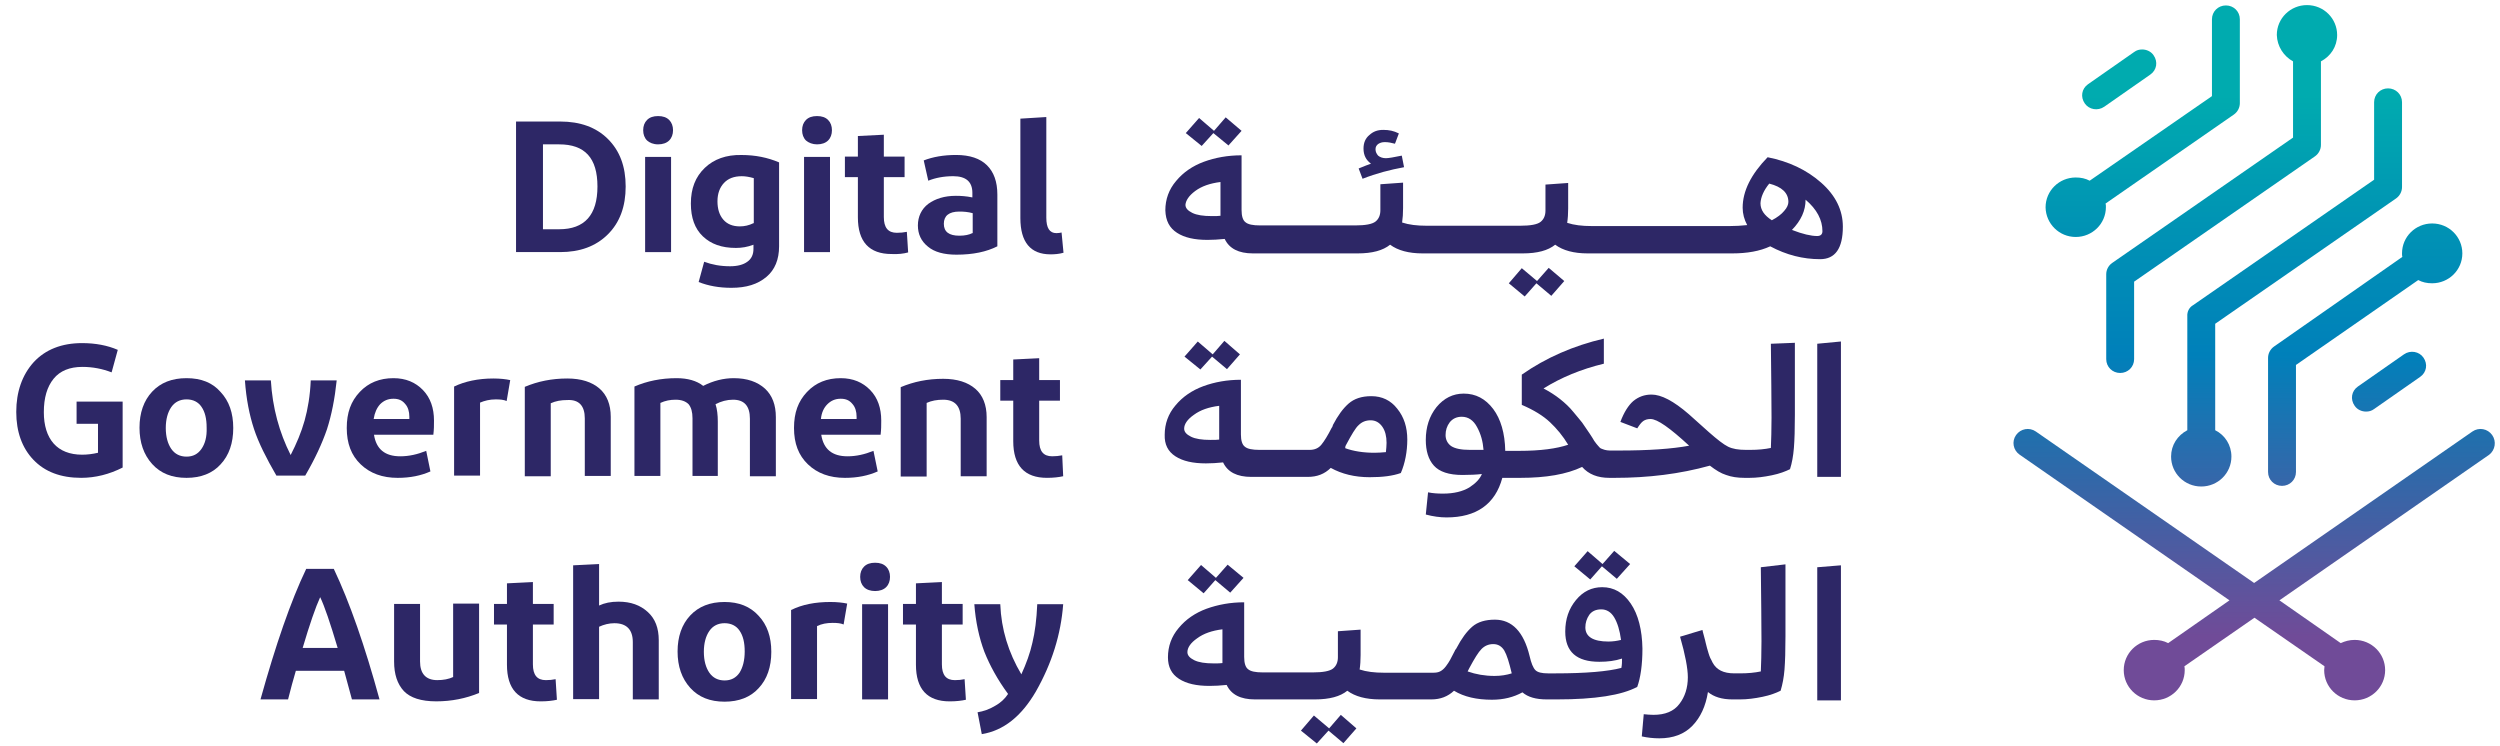
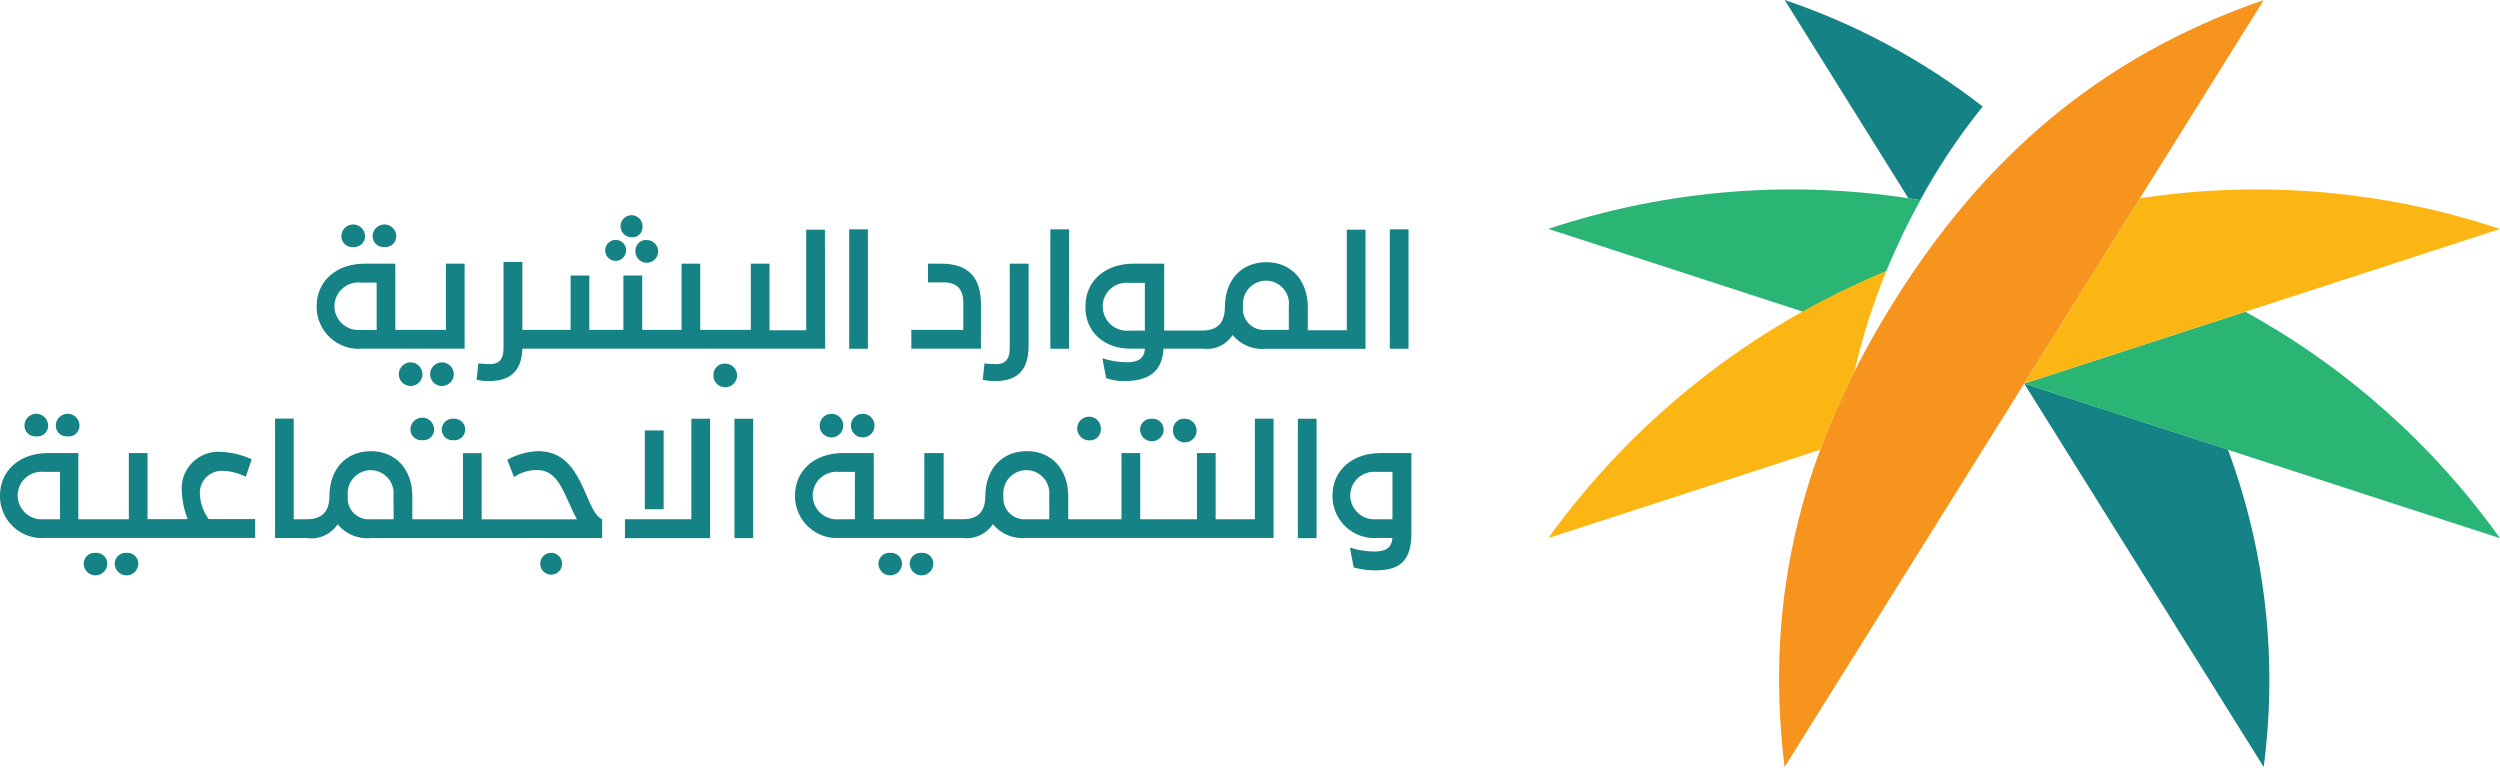
- <svg xmlns="http://www.w3.org/2000/svg" width="161" height="48" viewBox="0 0 161 48" fill="none">
-   <path d="M146.439 22.323C146.21 22.488 146.063 22.758 146.063 23.047V30.399C146.063 30.897 146.46 31.29 146.962 31.29C147.463 31.29 147.86 30.897 147.86 30.399V23.503L155.734 18.036C156.006 18.181 156.298 18.243 156.632 18.243C157.697 18.243 158.575 17.394 158.575 16.317C158.575 15.261 157.718 14.391 156.632 14.391C155.567 14.391 154.69 15.24 154.69 16.317C154.69 16.399 154.69 16.482 154.711 16.544L146.439 22.323Z" fill="url(#paint0_linear_2990_112284)" />
-   <path d="M140.863 20.375V27.706C140.236 28.038 139.818 28.659 139.818 29.404C139.818 30.461 140.675 31.331 141.761 31.331C142.826 31.331 143.703 30.481 143.703 29.404C143.703 28.659 143.286 28.017 142.659 27.706V20.851L154.314 12.774C154.543 12.609 154.69 12.339 154.69 12.049V6.582C154.69 6.085 154.293 5.691 153.791 5.691C153.29 5.691 152.893 6.085 152.893 6.582V11.573L141.239 19.65C140.988 19.795 140.842 20.064 140.863 20.375Z" fill="url(#paint1_linear_2990_112284)" />
-   <path d="M154.815 22.82L151.849 24.891C151.431 25.181 151.347 25.72 151.64 26.134C151.807 26.382 152.099 26.506 152.371 26.506C152.559 26.506 152.726 26.465 152.893 26.341L155.859 24.27C156.277 23.98 156.36 23.441 156.068 23.027C155.796 22.634 155.232 22.53 154.815 22.82Z" fill="url(#paint2_linear_2990_112284)" />
-   <path d="M160.496 28.017C160.204 27.603 159.64 27.5 159.222 27.79L145.165 37.544L131.109 27.79C130.691 27.5 130.127 27.603 129.834 28.017C129.542 28.432 129.647 28.991 130.064 29.281L143.578 38.662L139.63 41.417C139.359 41.272 139.046 41.21 138.732 41.21C137.646 41.21 136.769 42.08 136.769 43.157C136.769 44.233 137.646 45.103 138.732 45.103C139.818 45.103 140.696 44.233 140.696 43.157C140.696 43.074 140.696 42.991 140.675 42.908L145.186 39.781L149.698 42.908C149.698 42.991 149.677 43.074 149.677 43.157C149.677 44.233 150.554 45.103 151.64 45.103C152.726 45.103 153.603 44.233 153.603 43.157C153.603 42.08 152.726 41.21 151.64 41.21C151.306 41.21 151.014 41.293 150.742 41.417L146.794 38.662L160.308 29.281C160.684 28.991 160.788 28.432 160.496 28.017Z" fill="url(#paint3_linear_2990_112284)" />
-   <path d="M135.516 6.872L138.482 4.801C138.899 4.511 138.983 3.973 138.69 3.558C138.523 3.31 138.231 3.186 137.959 3.186C137.771 3.186 137.604 3.227 137.437 3.351L134.471 5.422C134.054 5.712 133.97 6.251 134.262 6.665C134.534 7.058 135.098 7.162 135.516 6.872Z" fill="url(#paint4_linear_2990_112284)" />
-   <path d="M147.672 3.952V8.861L136.017 16.938C135.787 17.103 135.641 17.372 135.641 17.663V23.13C135.641 23.627 136.038 24.02 136.539 24.02C137.041 24.02 137.437 23.627 137.437 23.13V18.139L149.092 10.062C149.322 9.896 149.468 9.627 149.468 9.337V3.952C150.095 3.621 150.512 3 150.512 2.254C150.512 1.198 149.656 0.328 148.57 0.328C147.505 0.328 146.627 1.177 146.627 2.254C146.648 2.979 147.066 3.621 147.672 3.952Z" fill="url(#paint5_linear_2990_112284)" />
-   <path d="M133.678 15.261C134.743 15.261 135.62 14.412 135.62 13.335C135.62 13.252 135.62 13.169 135.599 13.107L143.87 7.37C144.1 7.205 144.246 6.935 144.246 6.645V1.24C144.246 0.743 143.85 0.35 143.348 0.35C142.847 0.35 142.45 0.743 142.45 1.24V6.19L134.576 11.637C134.304 11.492 134.012 11.43 133.678 11.43C132.613 11.43 131.735 12.279 131.735 13.356C131.756 14.412 132.613 15.261 133.678 15.261Z" fill="url(#paint6_linear_2990_112284)" />
-   <path d="M39.144 15.095C39.917 14.329 40.293 13.294 40.293 12.01C40.293 10.726 39.917 9.711 39.144 8.945C38.392 8.199 37.369 7.826 36.074 7.826H33.233V16.235H36.074C37.348 16.235 38.371 15.862 39.144 15.095ZM34.967 14.764V9.297H36.011C37.661 9.297 38.476 10.166 38.476 12.01C38.476 13.853 37.641 14.764 36.011 14.764H34.967Z" fill="#2D2766" />
-   <path d="M43.217 10.105H41.546V16.236H43.217V10.105Z" fill="#2D2766" />
-   <path d="M42.382 9.297C42.674 9.297 42.925 9.214 43.092 9.049C43.259 8.883 43.343 8.655 43.343 8.386C43.343 8.117 43.259 7.889 43.092 7.723C42.925 7.557 42.695 7.475 42.382 7.475C42.068 7.475 41.839 7.557 41.672 7.723C41.504 7.889 41.421 8.117 41.421 8.386C41.421 8.655 41.504 8.883 41.672 9.049C41.839 9.194 42.068 9.297 42.382 9.297Z" fill="#2D2766" />
-   <path d="M45.39 10.81C44.785 11.39 44.492 12.135 44.492 13.109C44.492 14.02 44.743 14.724 45.265 15.221C45.787 15.718 46.476 15.967 47.395 15.967C47.771 15.967 48.147 15.905 48.523 15.76V16.029C48.523 16.381 48.398 16.671 48.127 16.857C47.876 17.044 47.5 17.147 47.02 17.147C46.393 17.147 45.85 17.044 45.349 16.857L44.993 18.162C45.62 18.41 46.309 18.535 47.103 18.535C48.064 18.535 48.795 18.307 49.359 17.831C49.902 17.375 50.173 16.712 50.173 15.863V10.458C49.442 10.147 48.649 9.982 47.751 9.982C46.769 9.961 45.975 10.251 45.39 10.81ZM48.523 14.372C48.231 14.517 47.938 14.579 47.646 14.579C47.187 14.579 46.831 14.434 46.581 14.144C46.33 13.854 46.205 13.461 46.205 12.964C46.205 12.467 46.351 12.073 46.623 11.783C46.894 11.493 47.27 11.348 47.771 11.348C48.001 11.348 48.252 11.39 48.544 11.473V14.372H48.523Z" fill="#2D2766" />
-   <path d="M53.452 10.105H51.781V16.236H53.452V10.105Z" fill="#2D2766" />
-   <path d="M52.617 9.297C52.909 9.297 53.16 9.214 53.327 9.049C53.494 8.883 53.577 8.655 53.577 8.386C53.577 8.117 53.494 7.889 53.327 7.723C53.16 7.557 52.93 7.475 52.617 7.475C52.303 7.475 52.074 7.557 51.906 7.723C51.739 7.889 51.656 8.117 51.656 8.386C51.656 8.655 51.739 8.883 51.906 9.049C52.074 9.194 52.324 9.297 52.617 9.297Z" fill="#2D2766" />
-   <path d="M58.485 16.256L58.401 14.93C58.193 14.972 57.984 14.992 57.754 14.992C57.19 14.992 56.919 14.661 56.919 13.978V11.409H58.255V10.084H56.919V8.676L55.248 8.759V10.084H54.412V11.409H55.248V13.998C55.248 15.572 55.979 16.359 57.42 16.359C57.837 16.38 58.193 16.338 58.485 16.256Z" fill="#2D2766" />
-   <path d="M61.556 12.611C60.825 12.611 60.24 12.797 59.781 13.128C59.342 13.46 59.112 13.957 59.112 14.516C59.112 15.075 59.321 15.531 59.76 15.883C60.178 16.235 60.804 16.401 61.598 16.401C62.663 16.401 63.54 16.214 64.23 15.862V12.528C64.23 11.699 64 11.078 63.561 10.643C63.123 10.208 62.454 9.98 61.577 9.98C60.762 9.98 60.073 10.105 59.488 10.332L59.781 11.637C60.24 11.451 60.783 11.347 61.389 11.347C62.203 11.347 62.621 11.699 62.621 12.424V12.714C62.224 12.631 61.869 12.611 61.556 12.611ZM62.621 15.013C62.412 15.117 62.141 15.179 61.786 15.179C61.117 15.179 60.783 14.93 60.783 14.412C60.783 13.895 61.117 13.625 61.786 13.625C62.057 13.625 62.35 13.646 62.642 13.729V15.013H62.621Z" fill="#2D2766" />
-   <path d="M68.031 15.014C67.592 15.014 67.383 14.682 67.383 14.019V7.537L65.712 7.641V14.04C65.712 15.593 66.36 16.38 67.655 16.38C67.906 16.38 68.198 16.36 68.49 16.277L68.365 14.972C68.281 14.993 68.177 15.014 68.031 15.014Z" fill="#2D2766" />
-   <path d="M4.911 27.294H6.311V29.158C5.956 29.241 5.622 29.282 5.287 29.282C4.494 29.282 3.867 29.034 3.449 28.557C3.032 28.081 2.823 27.398 2.823 26.548C2.823 25.616 3.032 24.912 3.449 24.395C3.867 23.877 4.494 23.628 5.308 23.628C5.977 23.628 6.603 23.753 7.188 23.98L7.585 22.531C6.917 22.241 6.144 22.096 5.287 22.096C3.971 22.096 2.927 22.51 2.175 23.318C1.423 24.146 1.047 25.244 1.047 26.528C1.047 27.812 1.423 28.847 2.154 29.613C2.885 30.38 3.909 30.773 5.225 30.773C6.144 30.773 7.042 30.545 7.898 30.11V25.865H4.932V27.294H4.911Z" fill="#2D2766" />
-   <path d="M12.013 24.354C11.073 24.354 10.342 24.643 9.799 25.223C9.256 25.803 8.984 26.59 8.984 27.543C8.984 28.495 9.256 29.282 9.799 29.883C10.342 30.484 11.073 30.774 12.013 30.774C12.932 30.774 13.684 30.484 14.206 29.904C14.749 29.324 15.021 28.537 15.021 27.564C15.021 26.59 14.749 25.824 14.206 25.244C13.684 24.643 12.953 24.354 12.013 24.354ZM12.974 28.91C12.744 29.241 12.431 29.407 12.013 29.407C11.595 29.407 11.261 29.241 11.031 28.91C10.802 28.578 10.676 28.123 10.676 27.564C10.676 27.004 10.802 26.549 11.031 26.217C11.261 25.886 11.595 25.72 12.013 25.72C12.431 25.72 12.765 25.886 12.974 26.197C13.204 26.528 13.308 26.963 13.308 27.543C13.329 28.143 13.204 28.578 12.974 28.91Z" fill="#2D2766" />
-   <path d="M19.657 30.628C20.284 29.551 20.744 28.557 21.057 27.646C21.349 26.735 21.558 25.699 21.683 24.498H20.012C19.971 25.471 19.825 26.341 19.616 27.087C19.407 27.832 19.093 28.578 18.718 29.303C17.986 27.853 17.548 26.258 17.443 24.498H15.773C15.856 25.699 16.065 26.735 16.357 27.625C16.65 28.516 17.151 29.51 17.799 30.628H19.657Z" fill="#2D2766" />
-   <path d="M25.61 30.774C26.424 30.774 27.114 30.629 27.719 30.36L27.448 29.034C26.884 29.262 26.341 29.386 25.777 29.386C24.795 29.386 24.231 28.93 24.085 27.998H27.907C27.949 27.667 27.949 27.377 27.949 27.087C27.949 26.28 27.719 25.617 27.239 25.12C26.759 24.623 26.132 24.354 25.338 24.354C24.461 24.354 23.73 24.643 23.166 25.244C22.602 25.845 22.331 26.57 22.331 27.564C22.331 28.558 22.623 29.324 23.229 29.904C23.834 30.484 24.628 30.774 25.61 30.774ZM24.482 26.031C24.712 25.803 24.983 25.679 25.338 25.679C25.672 25.679 25.902 25.782 26.09 26.01C26.278 26.217 26.362 26.507 26.362 26.839V26.984H24.064C24.127 26.57 24.273 26.259 24.482 26.031Z" fill="#2D2766" />
-   <path d="M32.628 25.825L32.858 24.479C32.565 24.416 32.21 24.375 31.771 24.375C30.79 24.375 29.933 24.561 29.244 24.893V30.63H30.915V25.928C31.207 25.804 31.542 25.721 31.918 25.721C32.21 25.721 32.44 25.742 32.628 25.825Z" fill="#2D2766" />
-   <path d="M37.661 26.943V30.65H39.332V26.84C39.332 26.052 39.082 25.431 38.601 25.017C38.121 24.603 37.432 24.375 36.533 24.375C35.531 24.375 34.633 24.561 33.797 24.913V30.671H35.468V25.97C35.782 25.825 36.137 25.763 36.533 25.763C37.285 25.721 37.661 26.135 37.661 26.943Z" fill="#2D2766" />
-   <path d="M47.249 24.354C46.602 24.354 45.933 24.519 45.286 24.851C44.868 24.519 44.283 24.354 43.573 24.354C42.571 24.354 41.672 24.54 40.858 24.892V30.649H42.529V25.948C42.842 25.803 43.155 25.741 43.511 25.741C43.886 25.741 44.158 25.845 44.346 26.031C44.513 26.238 44.597 26.528 44.597 26.942V30.649H46.226V27.149C46.226 26.735 46.184 26.342 46.08 26.031C46.435 25.845 46.811 25.741 47.207 25.741C47.938 25.741 48.294 26.155 48.294 26.963V30.67H49.965V26.859C49.965 26.073 49.735 25.472 49.275 25.037C48.774 24.581 48.106 24.354 47.249 24.354Z" fill="#2D2766" />
-   <path d="M54.413 30.774C55.228 30.774 55.917 30.629 56.523 30.36L56.251 29.034C55.687 29.262 55.144 29.386 54.58 29.386C53.598 29.386 53.035 28.93 52.888 27.998H56.711C56.752 27.667 56.752 27.377 56.752 27.087C56.752 26.28 56.523 25.617 56.042 25.12C55.562 24.623 54.935 24.354 54.142 24.354C53.264 24.354 52.533 24.643 51.969 25.244C51.405 25.845 51.134 26.57 51.134 27.564C51.134 28.558 51.426 29.324 52.032 29.904C52.638 30.484 53.431 30.774 54.413 30.774ZM53.285 26.031C53.515 25.803 53.786 25.679 54.142 25.679C54.476 25.679 54.705 25.782 54.893 26.01C55.081 26.217 55.165 26.507 55.165 26.839V26.984H52.867C52.909 26.57 53.055 26.259 53.285 26.031Z" fill="#2D2766" />
-   <path d="M59.676 25.948C59.99 25.803 60.345 25.741 60.742 25.741C61.493 25.741 61.869 26.155 61.869 26.963V30.67H63.54V26.859C63.54 26.072 63.29 25.451 62.809 25.037C62.329 24.622 61.64 24.395 60.742 24.395C59.739 24.395 58.841 24.581 58.005 24.933V30.69H59.676C59.676 30.628 59.676 25.948 59.676 25.948Z" fill="#2D2766" />
-   <path d="M68.407 29.323C68.198 29.364 67.989 29.385 67.759 29.385C67.195 29.385 66.924 29.054 66.924 28.37V25.802H68.261V24.477H66.924V23.068L65.253 23.151V24.477H64.418V25.802H65.253V28.412C65.253 29.985 65.984 30.773 67.425 30.773C67.843 30.773 68.198 30.731 68.469 30.669L68.407 29.323Z" fill="#2D2766" />
-   <path d="M19.72 36.635C18.718 38.727 17.757 41.522 16.775 45.043H18.551C18.718 44.38 18.885 43.759 19.052 43.2H22.164L22.665 45.043H24.441C23.501 41.605 22.519 38.789 21.496 36.635H19.72ZM19.491 41.729C19.95 40.176 20.326 39.099 20.619 38.457C20.89 39.016 21.266 40.114 21.746 41.729H19.491Z" fill="#2D2766" />
-   <path d="M29.203 43.593C28.889 43.738 28.555 43.8 28.158 43.8C27.427 43.8 27.051 43.386 27.051 42.599V38.892H25.38V42.599C25.38 43.427 25.589 44.049 26.007 44.504C26.425 44.939 27.114 45.167 28.096 45.167C29.077 45.167 29.996 44.981 30.853 44.629V38.871H29.182V43.593H29.203Z" fill="#2D2766" />
-   <path d="M35.155 43.801C34.591 43.801 34.319 43.47 34.319 42.786V40.218H35.656V38.893H34.319V37.484L32.648 37.567V38.893H31.813V40.218H32.648V42.807C32.648 44.381 33.38 45.168 34.821 45.168C35.238 45.168 35.593 45.126 35.865 45.064L35.781 43.739C35.593 43.78 35.364 43.801 35.155 43.801Z" fill="#2D2766" />
-   <path d="M39.834 38.747C39.333 38.747 38.936 38.83 38.581 38.996V36.324L36.91 36.407V45.023H38.581V40.363C38.894 40.218 39.229 40.135 39.563 40.135C40.356 40.135 40.753 40.549 40.753 41.357V45.043H42.424V41.233C42.424 40.446 42.194 39.845 41.714 39.41C41.234 38.975 40.628 38.747 39.834 38.747Z" fill="#2D2766" />
-   <path d="M46.664 38.768C45.724 38.768 44.993 39.057 44.45 39.637C43.907 40.217 43.636 41.004 43.636 41.957C43.636 42.91 43.907 43.697 44.45 44.297C44.993 44.898 45.724 45.188 46.664 45.188C47.583 45.188 48.335 44.898 48.857 44.318C49.401 43.738 49.672 42.951 49.672 41.978C49.672 41.004 49.401 40.238 48.857 39.658C48.314 39.057 47.583 38.768 46.664 38.768ZM47.625 43.324C47.395 43.655 47.082 43.821 46.664 43.821C46.247 43.821 45.912 43.655 45.683 43.324C45.453 42.992 45.328 42.537 45.328 41.978C45.328 41.419 45.453 40.963 45.683 40.632C45.912 40.3 46.247 40.134 46.664 40.134C47.082 40.134 47.416 40.3 47.625 40.611C47.855 40.942 47.959 41.377 47.959 41.957C47.959 42.537 47.834 42.992 47.625 43.324Z" fill="#2D2766" />
-   <path d="M50.946 39.285V45.022H52.617V40.321C52.909 40.176 53.243 40.114 53.619 40.114C53.912 40.114 54.142 40.134 54.329 40.217L54.559 38.871C54.267 38.809 53.912 38.768 53.473 38.768C52.491 38.768 51.656 38.933 50.946 39.285Z" fill="#2D2766" />
-   <path d="M56.356 36.24C56.042 36.24 55.813 36.323 55.646 36.489C55.479 36.654 55.395 36.882 55.395 37.151C55.395 37.421 55.479 37.648 55.646 37.814C55.813 37.98 56.063 38.063 56.356 38.063C56.648 38.063 56.899 37.98 57.066 37.814C57.233 37.648 57.317 37.421 57.317 37.151C57.317 36.882 57.233 36.654 57.066 36.489C56.899 36.323 56.669 36.24 56.356 36.24Z" fill="#2D2766" />
-   <path d="M57.191 38.912H55.52V45.042H57.191V38.912Z" fill="#2D2766" />
-   <path d="M61.494 43.801C60.93 43.801 60.658 43.47 60.658 42.786V40.218H61.995V38.893H60.658V37.484L58.987 37.567V38.893H58.152V40.218H58.987V42.807C58.987 44.381 59.718 45.168 61.16 45.168C61.577 45.168 61.932 45.126 62.204 45.064L62.12 43.739C61.932 43.78 61.724 43.801 61.494 43.801Z" fill="#2D2766" />
-   <path d="M66.485 41.397C66.339 42.06 66.088 42.743 65.775 43.427C64.94 42.019 64.48 40.528 64.418 38.912H62.747C62.83 40.051 63.06 41.087 63.394 41.977C63.749 42.868 64.25 43.779 64.919 44.69C64.731 44.98 64.459 45.249 64.083 45.456C63.707 45.684 63.331 45.809 62.955 45.871L63.227 47.279C64.626 47.051 65.775 46.14 66.715 44.525C67.739 42.723 68.323 40.859 68.469 38.912H66.799C66.757 39.886 66.652 40.714 66.485 41.397Z" fill="#2D2766" />
-   <path d="M75.8 14.993C76.281 15.304 76.928 15.449 77.764 15.449C78.098 15.449 78.474 15.428 78.871 15.387C79.163 16.008 79.769 16.319 80.688 16.319H81.314H84.218H87.1H87.434C88.374 16.319 89.063 16.132 89.523 15.759C90.024 16.132 90.734 16.319 91.611 16.319H91.904H91.925H94.828H97.731H98.065C99.005 16.319 99.695 16.132 100.154 15.759C100.655 16.132 101.365 16.319 102.243 16.319H102.535H102.556H105.459H108.362H111.266H111.558C112.519 16.319 113.334 16.174 114.002 15.863C115.046 16.422 116.111 16.691 117.218 16.691C118.179 16.691 118.68 16.008 118.68 14.6C118.68 13.543 118.221 12.591 117.281 11.762C116.341 10.934 115.192 10.395 113.835 10.126C112.77 11.224 112.227 12.301 112.227 13.378C112.227 13.771 112.331 14.144 112.519 14.496C112.143 14.537 111.767 14.558 111.412 14.558H111.245H108.342H105.438H102.556H102.493C101.888 14.558 101.365 14.496 100.927 14.351C100.969 14.082 100.99 13.751 100.99 13.419V11.783L99.528 11.887V13.564C99.528 13.875 99.423 14.123 99.214 14.289C99.005 14.455 98.567 14.537 97.919 14.537H97.731H94.828H91.925H91.862C91.256 14.537 90.734 14.475 90.296 14.33C90.337 14.061 90.358 13.73 90.358 13.398V11.762L88.896 11.866V13.543C88.896 13.854 88.792 14.103 88.583 14.268C88.374 14.434 87.935 14.517 87.288 14.517H87.1H84.197H81.293H81.147C80.688 14.517 80.374 14.455 80.207 14.31C80.04 14.185 79.957 13.916 79.957 13.523V10.002C79.079 10.002 78.265 10.147 77.534 10.416C76.803 10.685 76.197 11.1 75.738 11.659C75.278 12.197 75.048 12.839 75.048 13.543C75.069 14.227 75.32 14.682 75.8 14.993ZM116.279 12.86C117.01 13.481 117.365 14.165 117.365 14.889C117.365 15.097 117.239 15.2 117.03 15.2C116.634 15.2 116.091 15.076 115.401 14.807C115.986 14.206 116.279 13.564 116.279 12.86ZM113.939 11.824C114.754 12.031 115.172 12.425 115.172 13.005C115.172 13.171 115.088 13.378 114.9 13.585C114.733 13.792 114.461 13.999 114.106 14.185C113.626 13.875 113.375 13.523 113.375 13.088C113.396 12.694 113.584 12.259 113.939 11.824ZM76.97 12.301C77.388 11.99 77.931 11.804 78.599 11.721V13.896C78.474 13.916 78.286 13.916 78.035 13.916C77.492 13.916 77.074 13.854 76.782 13.709C76.49 13.564 76.343 13.398 76.343 13.191C76.364 12.922 76.552 12.611 76.97 12.301Z" fill="#2D2766" />
-   <path d="M78.14 8.571L79.101 9.358V9.379L79.957 8.426L78.934 7.557L78.182 8.426L77.221 7.598L76.365 8.571L77.388 9.4L78.14 8.571Z" fill="#2D2766" />
-   <path d="M87.748 11.513C88.646 11.161 89.523 10.933 90.421 10.768L90.275 10.022C89.774 10.126 89.419 10.188 89.251 10.188C89.043 10.188 88.876 10.126 88.75 10.022C88.646 9.898 88.583 9.774 88.583 9.608C88.583 9.463 88.646 9.359 88.75 9.276C88.876 9.194 89.001 9.152 89.189 9.152C89.398 9.152 89.607 9.194 89.836 9.256L90.087 8.593C89.753 8.427 89.46 8.365 89.084 8.365C88.709 8.365 88.437 8.469 88.186 8.697C87.936 8.904 87.81 9.194 87.81 9.566C87.81 10.001 87.978 10.312 88.291 10.54C88.103 10.602 87.852 10.706 87.497 10.85L87.748 11.513Z" fill="#2D2766" />
-   <path d="M100.739 18.099L99.737 17.25L98.985 18.099L98.003 17.271L97.168 18.244L98.191 19.093L98.943 18.244L99.904 19.052L100.739 18.099Z" fill="#2D2766" />
-   <path d="M79.852 22.821L78.85 21.951L78.098 22.821L77.137 21.993L76.281 22.966L77.304 23.794L78.056 22.966L79.017 23.774L79.852 22.821Z" fill="#2D2766" />
-   <path d="M75.696 29.386C76.177 29.697 76.824 29.842 77.66 29.842C77.994 29.842 78.37 29.821 78.767 29.779C79.059 30.401 79.665 30.712 80.584 30.712H81.21H84.114H84.218C84.824 30.712 85.304 30.525 85.701 30.132C86.411 30.525 87.247 30.732 88.207 30.732C89.043 30.732 89.691 30.649 90.213 30.463C90.484 29.842 90.63 29.075 90.63 28.309C90.63 27.522 90.421 26.859 89.983 26.321C89.565 25.782 89.001 25.513 88.312 25.513C87.685 25.513 87.205 25.679 86.85 25.99C86.495 26.3 86.161 26.756 85.847 27.357C85.847 27.377 85.826 27.398 85.826 27.419C85.826 27.439 85.805 27.46 85.805 27.481C85.805 27.501 85.785 27.522 85.764 27.543C85.513 28.04 85.283 28.413 85.095 28.64C84.907 28.868 84.657 28.972 84.344 28.972H84.135H84.114H81.252H81.106C80.647 28.972 80.333 28.91 80.166 28.765C79.999 28.64 79.915 28.371 79.915 27.978V24.457C79.038 24.457 78.224 24.602 77.493 24.871C76.762 25.14 76.156 25.555 75.696 26.114C75.237 26.652 75.007 27.294 75.007 27.998C74.986 28.62 75.216 29.075 75.696 29.386ZM86.704 28.62C87.038 27.998 87.288 27.564 87.497 27.377C87.706 27.17 87.957 27.067 88.27 27.067C88.584 27.067 88.834 27.212 89.022 27.481C89.21 27.75 89.294 28.102 89.294 28.516C89.294 28.703 89.273 28.91 89.252 29.117C89.001 29.137 88.771 29.158 88.521 29.158C87.79 29.158 87.163 29.055 86.641 28.868C86.62 28.806 86.641 28.723 86.704 28.62ZM76.887 26.714C77.305 26.404 77.848 26.217 78.516 26.135V28.309C78.391 28.33 78.203 28.33 77.952 28.33C77.409 28.33 76.991 28.268 76.699 28.123C76.407 27.978 76.26 27.812 76.26 27.605C76.26 27.315 76.469 27.004 76.887 26.714Z" fill="#2D2766" />
-   <path d="M114.044 22.138C114.065 24.168 114.086 25.762 114.086 26.901C114.086 27.688 114.065 28.351 114.044 28.848C113.647 28.931 113.209 28.972 112.728 28.972H112.624H112.436C111.956 28.972 111.58 28.91 111.287 28.765C110.995 28.62 110.598 28.31 110.055 27.833C109.366 27.212 108.927 26.819 108.76 26.674C107.778 25.824 106.984 25.41 106.358 25.41C105.898 25.41 105.522 25.555 105.188 25.824C104.875 26.094 104.583 26.549 104.353 27.171L105.439 27.585C105.585 27.357 105.71 27.191 105.836 27.108C105.961 27.026 106.107 26.984 106.295 26.984C106.734 26.984 107.548 27.564 108.781 28.703C107.674 28.91 106.17 29.014 104.269 29.014H103.81H103.664C103.538 29.014 103.455 28.993 103.35 28.972C103.267 28.952 103.183 28.91 103.12 28.89C103.058 28.869 102.995 28.807 102.912 28.703C102.828 28.6 102.765 28.537 102.745 28.496C102.703 28.455 102.64 28.351 102.557 28.206C102.473 28.061 102.389 27.957 102.369 27.916C102.16 27.605 101.993 27.357 101.888 27.212C101.763 27.067 101.575 26.819 101.324 26.529C101.074 26.218 100.781 25.949 100.468 25.7C100.155 25.452 99.799 25.224 99.403 25.017C100.531 24.313 101.825 23.774 103.288 23.422V21.807C101.345 22.262 99.57 23.029 98.003 24.126V26.073C98.776 26.404 99.382 26.777 99.82 27.191C100.259 27.605 100.656 28.082 100.99 28.641C100.259 28.89 99.215 29.035 97.836 29.035H97.627H96.938C96.917 27.895 96.646 26.984 96.165 26.342C95.664 25.679 95.037 25.348 94.264 25.348C93.575 25.348 92.99 25.638 92.51 26.218C92.051 26.798 91.821 27.502 91.821 28.33C91.821 29.035 91.988 29.594 92.343 29.987C92.698 30.381 93.304 30.588 94.181 30.588C94.661 30.588 95.1 30.567 95.434 30.526C95.309 30.836 95.037 31.126 94.62 31.395C94.202 31.644 93.638 31.789 92.928 31.789C92.594 31.789 92.259 31.768 91.967 31.706L91.821 33.135C92.28 33.259 92.74 33.322 93.157 33.322C95.079 33.322 96.29 32.472 96.75 30.774H97.627H97.899C99.57 30.774 100.886 30.546 101.888 30.07C102.306 30.546 102.891 30.774 103.643 30.774H103.831H103.977C106.149 30.774 108.175 30.526 110.117 29.987C110.493 30.277 110.828 30.484 111.162 30.588C111.496 30.712 111.893 30.774 112.352 30.774H112.582H112.603H112.666C113.125 30.774 113.606 30.712 114.107 30.608C114.608 30.505 114.984 30.36 115.276 30.215C115.402 29.822 115.485 29.366 115.527 28.848C115.569 28.33 115.59 27.626 115.59 26.715C115.59 25.721 115.59 24.168 115.59 22.076L114.044 22.138ZM94.661 28.972C94.097 28.972 93.701 28.89 93.45 28.724C93.22 28.558 93.095 28.31 93.095 28.02C93.095 27.709 93.178 27.44 93.366 27.191C93.554 26.963 93.805 26.839 94.139 26.839C94.557 26.839 94.891 27.067 95.121 27.502C95.371 27.957 95.497 28.434 95.539 28.972H94.661Z" fill="#2D2766" />
-   <path d="M117.031 30.711H118.556V21.992L117.031 22.137V30.711Z" fill="#2D2766" />
-   <path d="M80.083 37.214L79.059 36.365L78.307 37.214L77.347 36.386L76.49 37.359L77.514 38.208L78.266 37.359L79.226 38.167L80.083 37.214Z" fill="#2D2766" />
-   <path d="M85.597 46.907L84.615 46.078L83.78 47.052L84.803 47.88L85.555 47.052L86.516 47.86L87.351 46.907L86.349 46.037L85.597 46.907Z" fill="#2D2766" />
-   <path d="M104.98 36.324L103.956 35.475L103.204 36.324L102.244 35.495L101.387 36.469L102.411 37.318L103.163 36.469L104.123 37.276L104.98 36.324Z" fill="#2D2766" />
-   <path d="M105.022 38.871C104.541 38.166 103.935 37.815 103.183 37.815C102.515 37.815 101.951 38.084 101.492 38.643C101.032 39.202 100.802 39.865 100.802 40.672C100.802 41.977 101.533 42.619 102.996 42.619C103.539 42.619 104.019 42.557 104.458 42.412C104.458 42.599 104.458 42.806 104.416 43.013C103.559 43.24 102.139 43.365 100.176 43.365H99.946C99.925 43.365 99.904 43.365 99.904 43.365H99.695C99.299 43.365 99.027 43.303 98.881 43.158C98.735 43.013 98.609 42.702 98.505 42.246C98.129 40.693 97.377 39.906 96.27 39.906C95.664 39.906 95.163 40.051 94.808 40.362C94.453 40.672 94.119 41.128 93.805 41.729C93.805 41.749 93.784 41.77 93.764 41.791C93.743 41.812 93.743 41.832 93.722 41.853C93.701 41.874 93.701 41.874 93.701 41.894C93.555 42.164 93.45 42.371 93.388 42.495C93.325 42.619 93.221 42.764 93.116 42.909C92.991 43.075 92.865 43.178 92.74 43.24C92.615 43.303 92.469 43.323 92.302 43.323H92.093H89.189H89.127C88.521 43.323 87.999 43.261 87.56 43.116C87.602 42.847 87.623 42.516 87.623 42.184V40.548L86.161 40.652V42.329C86.161 42.64 86.056 42.888 85.848 43.054C85.639 43.22 85.2 43.303 84.553 43.303H84.365H81.461H81.315C80.856 43.303 80.542 43.24 80.375 43.096C80.208 42.971 80.125 42.702 80.125 42.309V38.788C79.247 38.788 78.454 38.933 77.702 39.202C76.971 39.471 76.365 39.886 75.906 40.445C75.446 40.983 75.216 41.625 75.216 42.329C75.216 42.951 75.446 43.406 75.927 43.717C76.407 44.028 77.054 44.172 77.89 44.172C78.224 44.172 78.6 44.152 78.997 44.11C79.289 44.732 79.895 45.042 80.814 45.042H81.441H84.344H84.678C85.618 45.042 86.307 44.856 86.767 44.483C87.268 44.856 87.978 45.042 88.855 45.042H89.148H89.169H92.051H92.072H92.176C92.761 45.042 93.242 44.856 93.638 44.483C94.286 44.877 95.1 45.063 96.082 45.063C96.834 45.063 97.481 44.897 98.045 44.587C98.4 44.897 98.923 45.042 99.612 45.042H99.967H100.259C102.724 45.042 104.437 44.773 105.439 44.235C105.648 43.655 105.773 42.826 105.773 41.77C105.753 40.569 105.502 39.575 105.022 38.871ZM103.58 41.315C102.599 41.315 102.097 41.004 102.097 40.403C102.097 40.113 102.181 39.844 102.348 39.596C102.515 39.368 102.766 39.243 103.121 39.243C103.455 39.243 103.747 39.409 103.956 39.761C104.165 40.113 104.311 40.59 104.395 41.211C104.144 41.273 103.873 41.315 103.58 41.315ZM78.725 42.702C78.6 42.723 78.412 42.723 78.161 42.723C77.618 42.723 77.201 42.661 76.908 42.516C76.616 42.371 76.469 42.205 76.469 41.998C76.469 41.708 76.678 41.397 77.096 41.107C77.514 40.797 78.057 40.61 78.725 40.528V42.702ZM96.249 43.53C95.623 43.53 95.038 43.427 94.516 43.24L94.62 43.033C94.954 42.412 95.205 41.998 95.414 41.791C95.623 41.584 95.873 41.48 96.166 41.48C96.479 41.48 96.709 41.625 96.876 41.894C97.043 42.184 97.189 42.661 97.356 43.365C97.022 43.468 96.667 43.53 96.249 43.53Z" fill="#2D2766" />
-   <path d="M113.397 36.53C113.418 38.56 113.439 40.154 113.439 41.294C113.439 42.081 113.418 42.743 113.397 43.24C113 43.323 112.561 43.364 112.081 43.364H111.977H111.684C110.995 43.364 110.535 43.137 110.285 42.66C110.243 42.578 110.201 42.474 110.139 42.37C110.097 42.267 110.055 42.163 110.034 42.081C110.013 41.998 109.971 41.873 109.93 41.728C109.888 41.583 109.867 41.48 109.846 41.397C109.825 41.314 109.804 41.19 109.742 40.983C109.679 40.776 109.658 40.651 109.637 40.569L108.196 41.004C108.53 42.163 108.697 43.054 108.697 43.613C108.697 44.296 108.509 44.876 108.154 45.332C107.799 45.808 107.235 46.036 106.483 46.036C106.274 46.036 106.066 46.015 105.857 45.995L105.731 47.424C106.107 47.507 106.483 47.548 106.859 47.548C107.757 47.548 108.468 47.279 108.99 46.74C109.512 46.202 109.846 45.477 109.992 44.566C110.368 44.876 110.89 45.042 111.559 45.042H111.977H111.997H112.06C112.52 45.042 113 44.98 113.501 44.876C114.003 44.773 114.379 44.628 114.671 44.483C114.796 44.069 114.88 43.634 114.922 43.116C114.963 42.598 114.984 41.894 114.984 40.983C114.984 39.989 114.984 38.435 114.984 36.344L113.397 36.53Z" fill="#2D2766" />
-   <path d="M117.031 45.105H118.556V36.406L117.031 36.531V45.105Z" fill="#2D2766" />
-   <defs>
-     <linearGradient id="paint0_linear_2990_112284" x1="152.323" y1="6.125" x2="152.323" y2="41" gradientUnits="userSpaceOnUse">
-       <stop stop-color="#00ABAF" />
-       <stop offset="0.24" stop-color="#0093B4" />
-       <stop offset="0.48" stop-color="#0080BA" />
-       <stop offset="1" stop-color="#774896" />
-     </linearGradient>
-     <linearGradient id="paint1_linear_2990_112284" x1="147.253" y1="6.124" x2="147.253" y2="40.999" gradientUnits="userSpaceOnUse">
-       <stop stop-color="#00ABAF" />
-       <stop offset="0.24" stop-color="#0093B4" />
-       <stop offset="0.48" stop-color="#0080BA" />
-       <stop offset="1" stop-color="#774896" />
-     </linearGradient>
-     <linearGradient id="paint2_linear_2990_112284" x1="153.851" y1="6.125" x2="153.851" y2="41" gradientUnits="userSpaceOnUse">
-       <stop stop-color="#00ABAF" />
-       <stop offset="0.24" stop-color="#0093B4" />
-       <stop offset="0.48" stop-color="#0080BA" />
-       <stop offset="1" stop-color="#774896" />
-     </linearGradient>
-     <linearGradient id="paint3_linear_2990_112284" x1="145.164" y1="6.124" x2="145.164" y2="40.999" gradientUnits="userSpaceOnUse">
-       <stop stop-color="#29B2B2" />
-       <stop offset="0.27" stop-color="#1091B3" />
-       <stop offset="0.48" stop-color="#017EB5" />
-       <stop offset="1" stop-color="#704B98" />
-     </linearGradient>
-     <linearGradient id="paint4_linear_2990_112284" x1="136.477" y1="6.124" x2="136.477" y2="40.999" gradientUnits="userSpaceOnUse">
-       <stop stop-color="#00ABAF" />
-       <stop offset="0.24" stop-color="#0093B4" />
-       <stop offset="0.48" stop-color="#0080BA" />
-       <stop offset="1" stop-color="#774896" />
-     </linearGradient>
-     <linearGradient id="paint5_linear_2990_112284" x1="143.078" y1="6.125" x2="143.078" y2="40.999" gradientUnits="userSpaceOnUse">
-       <stop stop-color="#00ABAF" />
-       <stop offset="0.24" stop-color="#0093B4" />
-       <stop offset="0.48" stop-color="#0080BA" />
-       <stop offset="1" stop-color="#774896" />
-     </linearGradient>
-     <linearGradient id="paint6_linear_2990_112284" x1="138.005" y1="6.125" x2="138.005" y2="41" gradientUnits="userSpaceOnUse">
-       <stop stop-color="#00ABAF" />
-       <stop offset="0.24" stop-color="#0093B4" />
-       <stop offset="0.48" stop-color="#0080BA" />
-       <stop offset="1" stop-color="#774896" />
-     </linearGradient>
-   </defs>
+ <svg xmlns="http://www.w3.org/2000/svg" width="218" height="66.883" viewBox="0 0 218 66.883">
+   <g id="Group_6887" data-name="Group 6887" transform="translate(19897 24165)">
+     <path id="Path_1" data-name="Path 1" d="M94.032,163.072a.934.934,0,0,0,1.032-.94,1.032,1.032,0,0,0-2.065,0,.94.94,0,0,0,1.032.94Z" transform="translate(-19987.867 -24290.02)" fill="#158285" />
+     <path id="Path_2" data-name="Path 2" d="M99.332,163.072a.934.934,0,0,0,1.032-.94,1.032,1.032,0,0,0-2.065,0,.94.94,0,0,0,1.032.94Z" transform="translate(-19990.432 -24290.02)" fill="#158285" />
+     <path id="Path_3" data-name="Path 3" d="M104.032,184.587a.955.955,0,0,0-1.032.934,1.032,1.032,0,1,0,2.065,0,.955.955,0,0,0-1.032-.934Z" transform="translate(-19992.705 -24301.381)" fill="#158285" />
+     <path id="Path_4" data-name="Path 4" d="M109.272,184.587a.955.955,0,0,0-1.032.934,1.032,1.032,0,0,0,2.065,0,.95.95,0,0,0-1.032-.934Z" transform="translate(-19995.24 -24301.381)" fill="#158285" />
+     <path id="Path_5" data-name="Path 5" d="M106.3,171.257a1.92,1.92,0,0,1,2-2.065,4.81,4.81,0,0,1,2,.516l.516-1.518a6.959,6.959,0,0,0-2.659-.65,3.189,3.189,0,0,0-3.438,3.423,7.408,7.408,0,0,0,.516,2.442h-3.5v-5.761h-1.631v5.771H95.7v-5.771H93.067c-2.53,0-4.2,1.549-4.2,3.717h0a3.659,3.659,0,0,0,3.98,3.686H111.12V173.4h-4.058A4,4,0,0,1,106.3,171.257Zm-12.2,2.158H92.706a2.1,2.1,0,0,1-2.3-2.065h0a2.079,2.079,0,0,1,2.3-2.065H94.1Z" transform="translate(-19985.869 -24293.137)" fill="#158285" />
+     <path id="Path_6" data-name="Path 6" d="M159.232,163.722a.934.934,0,0,0,1.032-.94,1.032,1.032,0,0,0-2.065,0,.945.945,0,0,0,1.032.94Z" transform="translate(-20019.41 -24290.334)" fill="#158285" />
+     <path id="Path_7" data-name="Path 7" d="M164.512,163.811a.94.94,0,1,0,0-1.874.955.955,0,0,0-1.032.934.945.945,0,0,0,1.032.94Z" transform="translate(-20021.963 -24290.424)" fill="#158285" />
+     <path id="Path_8" data-name="Path 8" d="M158.287,164.759a5.818,5.818,0,0,0-2.71.759l.594,1.5a3.5,3.5,0,0,1,2.013-.614c1.982,0,2.364,2.3,3.474,4.3h-8.311v-5.771h-1.631V170.7H147.3v-2c0-2.359-1.451-3.939-3.614-3.939h0c-2.178,0-3.614,1.575-3.614,3.929v-.031c0,1.409-.681,2.039-1.977,2.039h-1.136V161.92H135.33v10.418H138.1a2.774,2.774,0,0,0,2.69-1.2,3.335,3.335,0,0,0,2.927,1.2h20.133V170.7C162.288,170.009,162.257,164.759,158.287,164.759ZM145.67,170.7h-2a1.843,1.843,0,0,1-2-2.024h0a2.026,2.026,0,0,1,2-2.261h0a2.015,2.015,0,0,1,1.988,2.261Z" transform="translate(-20008.346 -24290.418)" fill="#158285" />
+     <path id="Path_9" data-name="Path 9" d="M180.816,184.583a.955.955,0,1,0,.718.244A.95.95,0,0,0,180.816,184.583Z" transform="translate(-20029.832 -24301.377)" fill="#158285" />
+     <path id="Path_10" data-name="Path 10" d="M111.387,79.486H105.6v1.647h7.418V70.72h-1.631Z" transform="translate(-19948.102 -24199.207)" fill="#158285" />
+     <rect id="Rectangle_1" data-name="Rectangle 1" width="1.642" height="6.871" transform="translate(-19840.771 -24127.465)" fill="#158285" />
+     <rect id="Rectangle_2" data-name="Rectangle 2" width="1.631" height="10.412" transform="translate(-19832.955 -24128.486)" fill="#158285" />
+     <path id="Path_11" data-name="Path 11" d="M227.32,162.132a1.032,1.032,0,1,0,1.032-1.032A1.032,1.032,0,0,0,227.32,162.132Z" transform="translate(-20052.848 -24290.02)" fill="#158285" />
+     <path id="Path_12" data-name="Path 12" d="M232.6,162.132a1.032,1.032,0,1,0,1.032-1.032A1.032,1.032,0,0,0,232.6,162.132Z" transform="translate(-20055.402 -24290.02)" fill="#158285" />
+     <path id="Path_13" data-name="Path 13" d="M238.272,184.587a.955.955,0,0,0-1.032.934,1.032,1.032,0,1,0,2.065,0,.955.955,0,0,0-1.032-.934Z" transform="translate(-20057.646 -24301.381)" fill="#158285" />
+     <path id="Path_14" data-name="Path 14" d="M243.562,184.587a.955.955,0,0,0-1.032.934,1.032,1.032,0,0,0,2.065,0,.95.95,0,0,0-1.032-.934Z" transform="translate(-20060.205 -24301.381)" fill="#158285" />
+     <path id="Path_15" data-name="Path 15" d="M271.855,163.655a.94.94,0,0,0,1.033-.95,1.032,1.032,0,1,0-1.033.95Z" transform="translate(-20073.895 -24290.258)" fill="#158285" />
+     <path id="Path_16" data-name="Path 16" d="M282.472,161.937a.955.955,0,0,0-1.032.934,1.032,1.032,0,1,0,2.065,0,.955.955,0,0,0-1.032-.934Z" transform="translate(-20079.029 -24290.424)" fill="#158285" />
+     <path id="Path_17" data-name="Path 17" d="M287,162.871a1.032,1.032,0,1,0,1.033-.934.955.955,0,0,0-1.033.934Z" transform="translate(-20081.715 -24290.424)" fill="#158285" />
+     <path id="Path_18" data-name="Path 18" d="M263.261,170.706h-3.423v-5.771h-1.631v5.771h-4.945v-5.771H251.63v5.771h-4.646v-2c0-2.359-1.451-3.939-3.614-3.939h0c-2.179,0-3.614,1.575-3.614,3.929v-.031c0,1.409-.676,2.039-1.972,2.039h-1.662v-5.771h-1.688v5.771h-4.409v-5.771h-2.669c-2.53,0-4.2,1.549-4.2,3.717h0a3.659,3.659,0,0,0,3.98,3.686h10.588a2.774,2.774,0,0,0,2.69-1.2,3.335,3.335,0,0,0,2.927,1.2h21.548v-10.4h-1.631Zm-34.882,0H227a2.1,2.1,0,0,1-2.3-2.065h0a2.082,2.082,0,0,1,2.3-2.065h1.383Zm16.953,0h-2a1.843,1.843,0,0,1-2-2.024h0a2.026,2.026,0,0,1,2-2.261h0a2.016,2.016,0,0,1,1.993,2.261Z" transform="translate(-20050.834 -24290.428)" fill="#158285" />
+     <rect id="Rectangle_3" data-name="Rectangle 3" width="1.631" height="10.412" transform="translate(-19783.826 -24128.486)" fill="#158285" />
+     <path id="Path_19" data-name="Path 19" d="M318.142,167.74c-2.53,0-4.2,1.549-4.2,3.717h0a3.659,3.659,0,0,0,3.98,3.686h1.244c-.041.9-.671,1.182-1.549,1.182a7.148,7.148,0,0,1-2.153-.346l.33,1.735a6.946,6.946,0,0,0,1.889.253c2.091,0,3.144-.769,3.144-3.247V167.74Zm1.033,3.67h0v2.1h-1.384a2.1,2.1,0,0,1-2.3-2.065h0a2.082,2.082,0,0,1,2.3-2.065h1.384Z" transform="translate(-20094.752 -24293.232)" fill="#158285" />
+     <path id="Path_20" data-name="Path 20" d="M248.881,139.307c0-2.349-1.079-3.557-3.479-3.557h-1.141v1.631h1.373c1.131,0,1.709.578,1.709,1.771v2.369H242.81v1.642h6.071Z" transform="translate(-20060.342 -24277.758)" fill="#158285" />
+     <path id="Path_21" data-name="Path 21" d="M258.871,142.869V135.75h-1.647v7.387c0,1.032-.475,1.373-1.167,1.373-.336,0-.614-.026-1.033-.062l-.155,1.425a4.516,4.516,0,0,0,1.033.114C257.652,145.987,258.871,145.3,258.871,142.869Z" transform="translate(-20066.176 -24277.758)" fill="#158285" />
+     <rect id="Rectangle_4" data-name="Rectangle 4" width="1.631" height="10.412" transform="translate(-19805.41 -24145.002)" fill="#158285" />
+     <path id="Path_22" data-name="Path 22" d="M276.158,140.381H277.4c-.036.9-.666,1.182-1.549,1.182a7.156,7.156,0,0,1-2.158-.346l.336,1.735a4.693,4.693,0,0,0,1.549.253c1.962,0,3.335-.676,3.448-2.824h3.495a2.635,2.635,0,0,0,2.535-1.192,3.324,3.324,0,0,0,2.927,1.2h8.657V130h-1.631v8.776h-3.4v-2c0-2.359-1.451-3.939-3.614-3.939h0c-2.178,0-3.614,1.549-3.614,3.929v-.031c0,1.409-.681,2.065-1.977,2.065h-3.319v-5.833h-2.669c-2.53,0-4.2,1.549-4.2,3.717h0C272.178,138.864,273.783,140.381,276.158,140.381Zm9.808-3.676a2.024,2.024,0,0,1,2-2.261h0a2.015,2.015,0,0,1,1.988,2.261v2.034h-2a1.838,1.838,0,0,1-2-2.024Zm-12.25,0a2.079,2.079,0,0,1,2.3-2.065H277.4v2.065h0v2.1h-1.368a2.1,2.1,0,0,1-2.3-2.065Z" transform="translate(-20074.568 -24274.975)" fill="#158285" />
+     <rect id="Rectangle_5" data-name="Rectangle 5" width="1.631" height="10.412" transform="translate(-19775.809 -24145.002)" fill="#158285" />
+     <path id="Path_23" data-name="Path 23" d="M152.842,131.087a.934.934,0,0,0,1.032-.934,1.032,1.032,0,1,0-2.065,0,.939.939,0,0,0,1.032.934Z" transform="translate(-20016.318 -24274.549)" fill="#158285" />
+     <path id="Path_24" data-name="Path 24" d="M147.562,131.087a.934.934,0,0,0,1.032-.934,1.032,1.032,0,1,0-2.065,0,.94.94,0,0,0,1.032.934Z" transform="translate(-20013.764 -24274.549)" fill="#158285" />
+     <path id="Path_25" data-name="Path 25" d="M146.33,143.163h8.926V135.75h-1.631v5.771h-4.409V135.75h-2.664c-2.53,0-4.2,1.549-4.2,3.717h0A3.661,3.661,0,0,0,146.33,143.163Zm-2.426-3.7a2.082,2.082,0,0,1,2.3-2.065h1.383v4.13H146.2A2.1,2.1,0,0,1,143.9,139.467Z" transform="translate(-20011.742 -24277.758)" fill="#158285" />
+     <path id="Path_26" data-name="Path 26" d="M194.65,129.48a.867.867,0,0,0,.955-.867.96.96,0,1,0-.955.867Z" transform="translate(-20036.578 -24273.795)" fill="#158285" />
+     <path id="Path_27" data-name="Path 27" d="M192.076,133.57a.914.914,0,1,0-.693-.241A.909.909,0,0,0,192.076,133.57Z" transform="translate(-20035.32 -24275.824)" fill="#158285" />
+     <path id="Path_28" data-name="Path 28" d="M196.206,132.655a.991.991,0,1,0,.991-.9.909.909,0,0,0-.991.9Z" transform="translate(-20037.793 -24275.822)" fill="#158285" />
+     <path id="Path_29" data-name="Path 29" d="M199.745,130h-1.631v8.776h-3.2v-5.808h-1.631v5.771h-4.409v-5.771h-1.631v5.771h-3.428V134h-1.642v4.739H179.2V134h-1.631v4.739h-4.207v-5.926h-1.642v7.542c0,1.032-.475,1.373-1.167,1.373-.336,0-.619-.026-1.032-.062l-.15,1.425a4.5,4.5,0,0,0,1.032.114c1.667,0,2.886-.64,2.963-2.824h26.4Z" transform="translate(-20024.813 -24274.975)" fill="#158285" />
+     <rect id="Rectangle_6" data-name="Rectangle 6" width="1.631" height="10.412" transform="translate(-19822.951 -24145.002)" fill="#158285" />
+     <path id="Path_30" data-name="Path 30" d="M158.3,153.452a1.032,1.032,0,1,0-1.032,1.032A1.032,1.032,0,0,0,158.3,153.452Z" transform="translate(-20018.461 -24285.822)" fill="#158285" />
+     <path id="Path_31" data-name="Path 31" d="M163.585,153.452a1.032,1.032,0,1,0-1.032,1.032A1.032,1.032,0,0,0,163.585,153.452Z" transform="translate(-20021.016 -24285.822)" fill="#158285" />
+     <path id="Path_32" data-name="Path 32" d="M210.408,152.627a.96.96,0,0,0-1.032.934,1.032,1.032,0,1,0,1.032-.934Z" transform="translate(-20044.164 -24285.92)" fill="#158285" />
+     <path id="Path_33" data-name="Path 33" d="M401.119,108.5c.341.046.681.108,1.032.165A53.863,53.863,0,0,1,407.6,100.5,58.649,58.649,0,0,0,390.33,91.21ZM429,130.423l-17.784-5.766L432.1,158.093a57.818,57.818,0,0,0-3.113-27.67Z" transform="translate(-20131.707 -24256.211)" fill="#158285" />
+     <path id="Path_34" data-name="Path 34" d="M399.38,117.548c7.7-12.328,17.743-21.326,32.265-26.328l-20.892,33.442L389.861,158.1C387.992,142.843,391.678,129.876,399.38,117.548Z" transform="translate(-20131.248 -24256.215)" fill="#f7941d" />
+     <path id="Path_35" data-name="Path 35" d="M350.4,126.646l22.224,7.227a79.871,79.871,0,0,1,7.253-3.547q.48-1.177,1.032-2.354c.6-1.316,1.254-2.581,1.931-3.83A67.322,67.322,0,0,0,350.4,126.646Zm60.766,7.227-19.271,6.262,41.495,13.484a67.073,67.073,0,0,0-22.224-19.756Z" transform="translate(-20112.389 -24271.688)" fill="#2bb574" />
+     <path id="Path_36" data-name="Path 36" d="M350.4,153.61l23.716-7.707a64.377,64.377,0,0,1,2.973-6.8,56.709,56.709,0,0,1,2.788-8.776A68.482,68.482,0,0,0,350.4,153.61Zm51.587-29.632-10.092,16.158,41.495-13.479a67.209,67.209,0,0,0-31.4-2.679Z" transform="translate(-20112.389 -24271.689)" fill="#fcb614" />
+   </g>
</svg>
